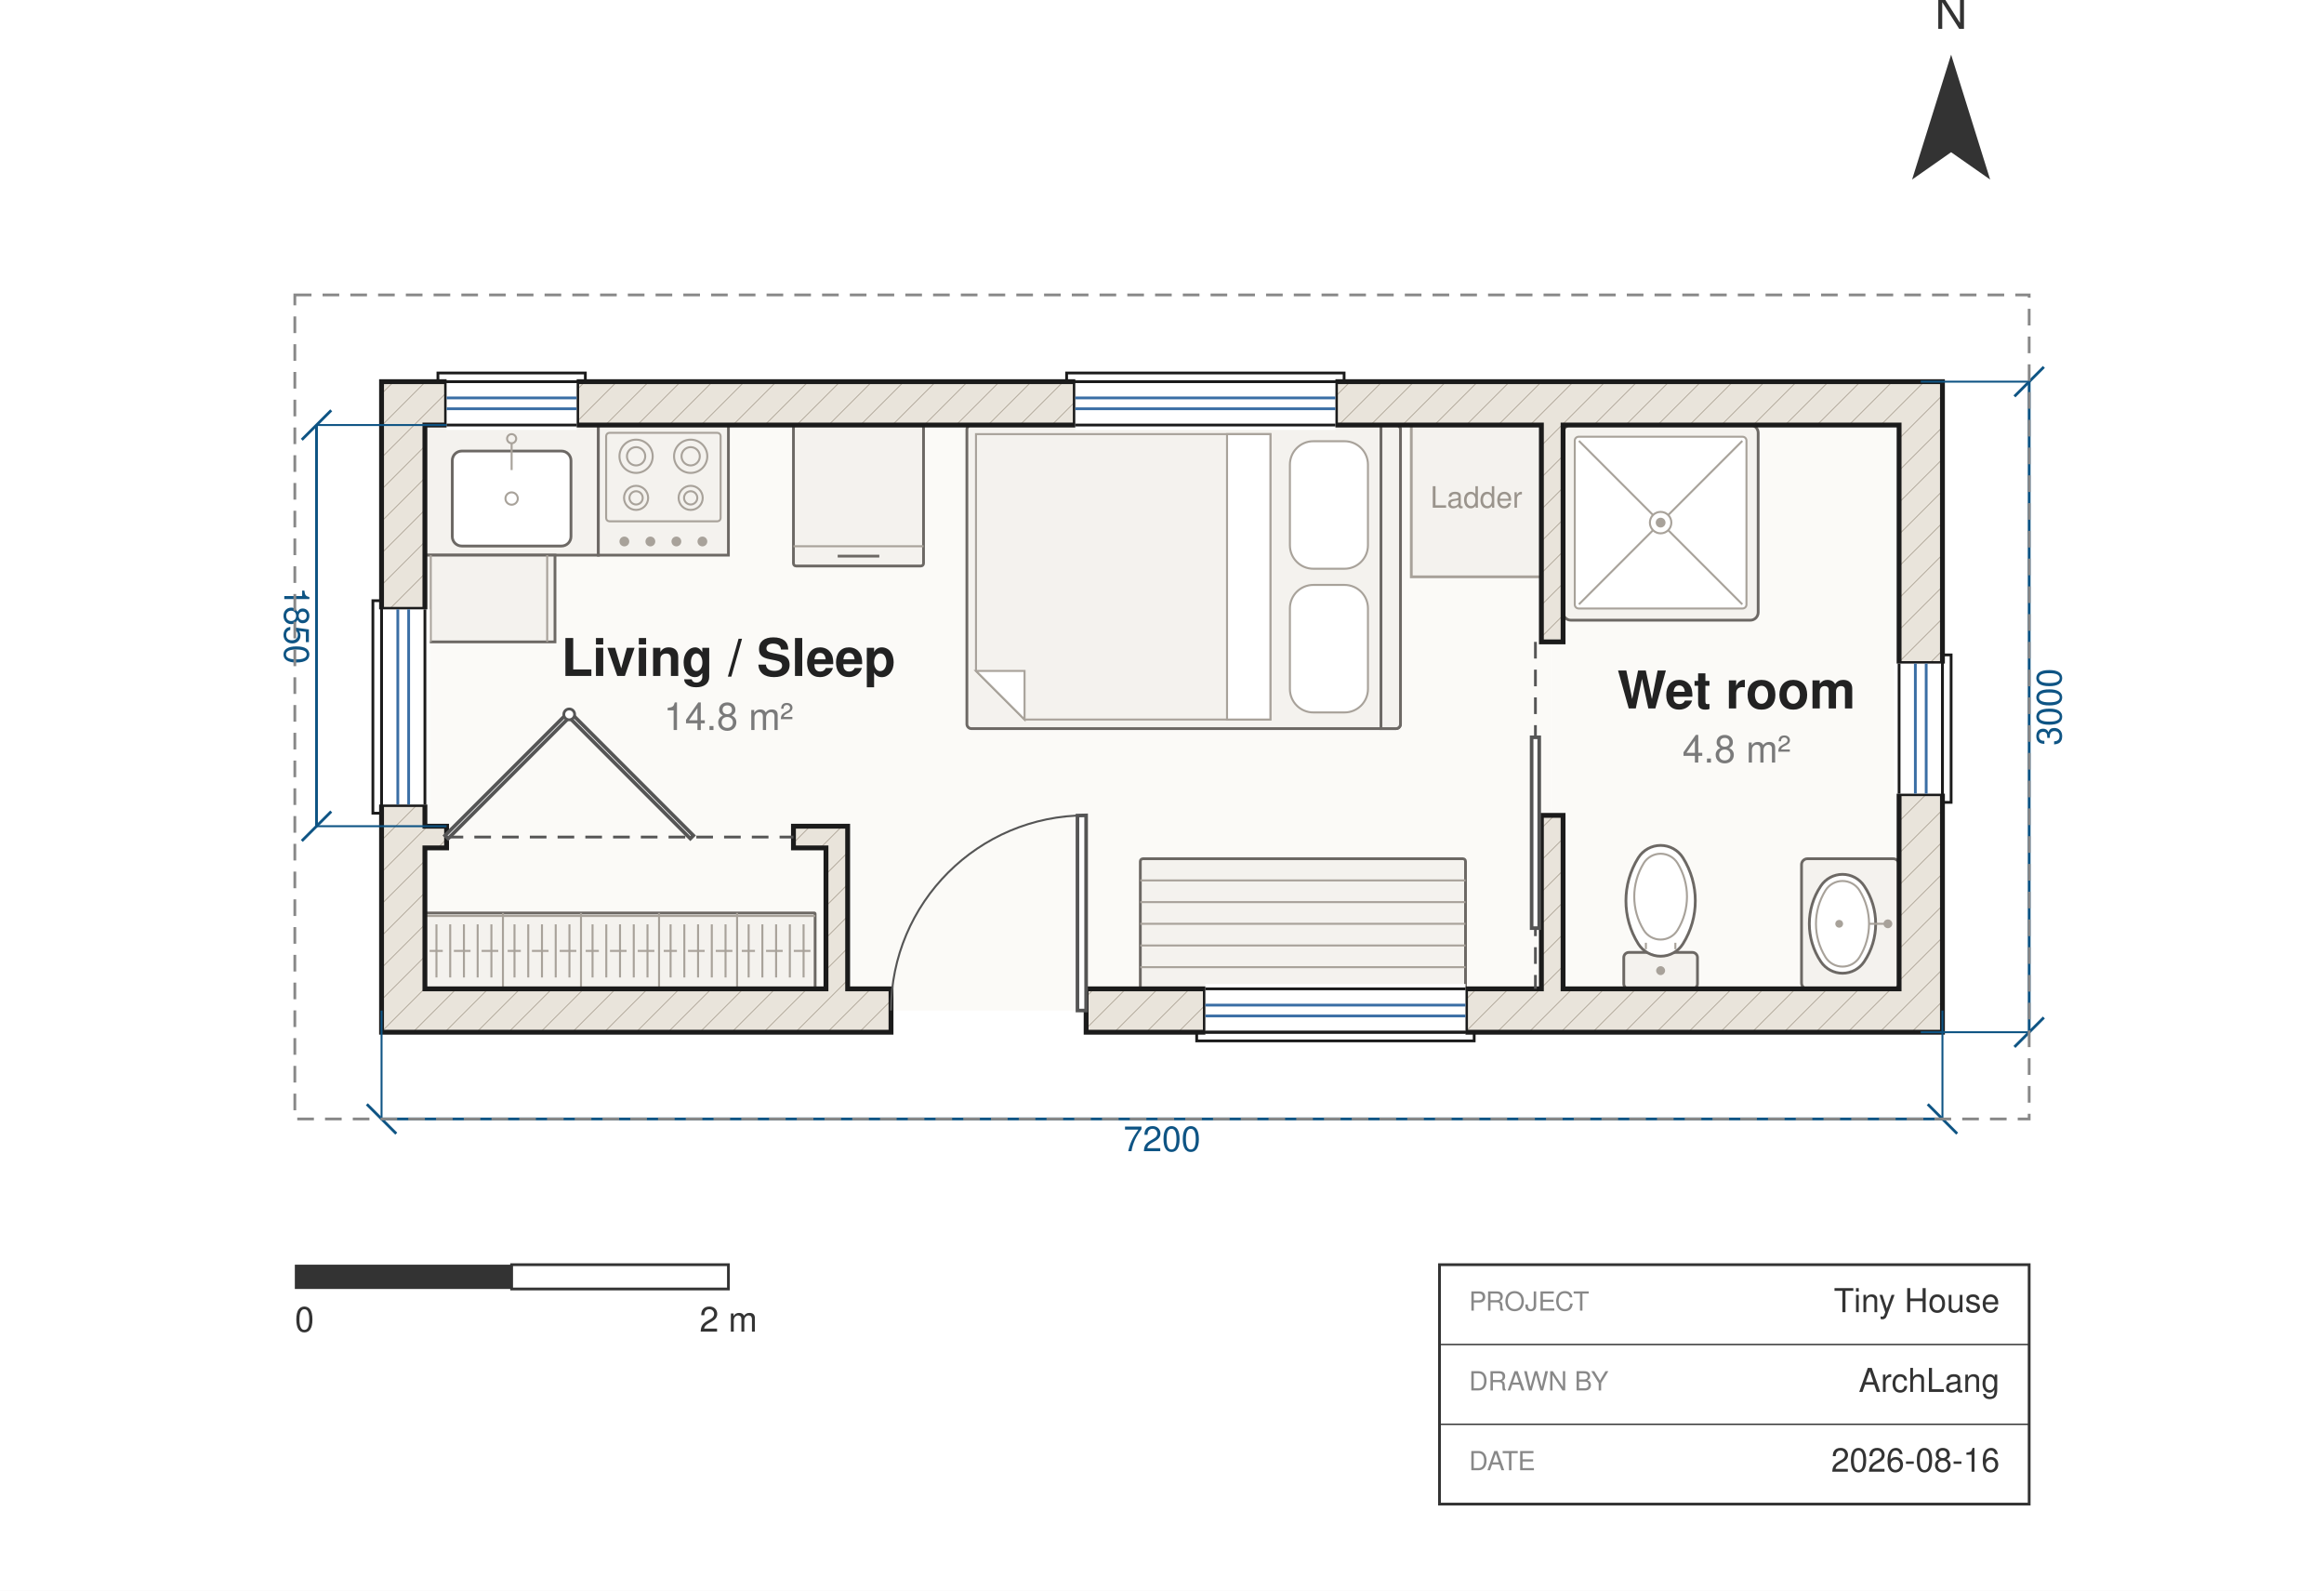
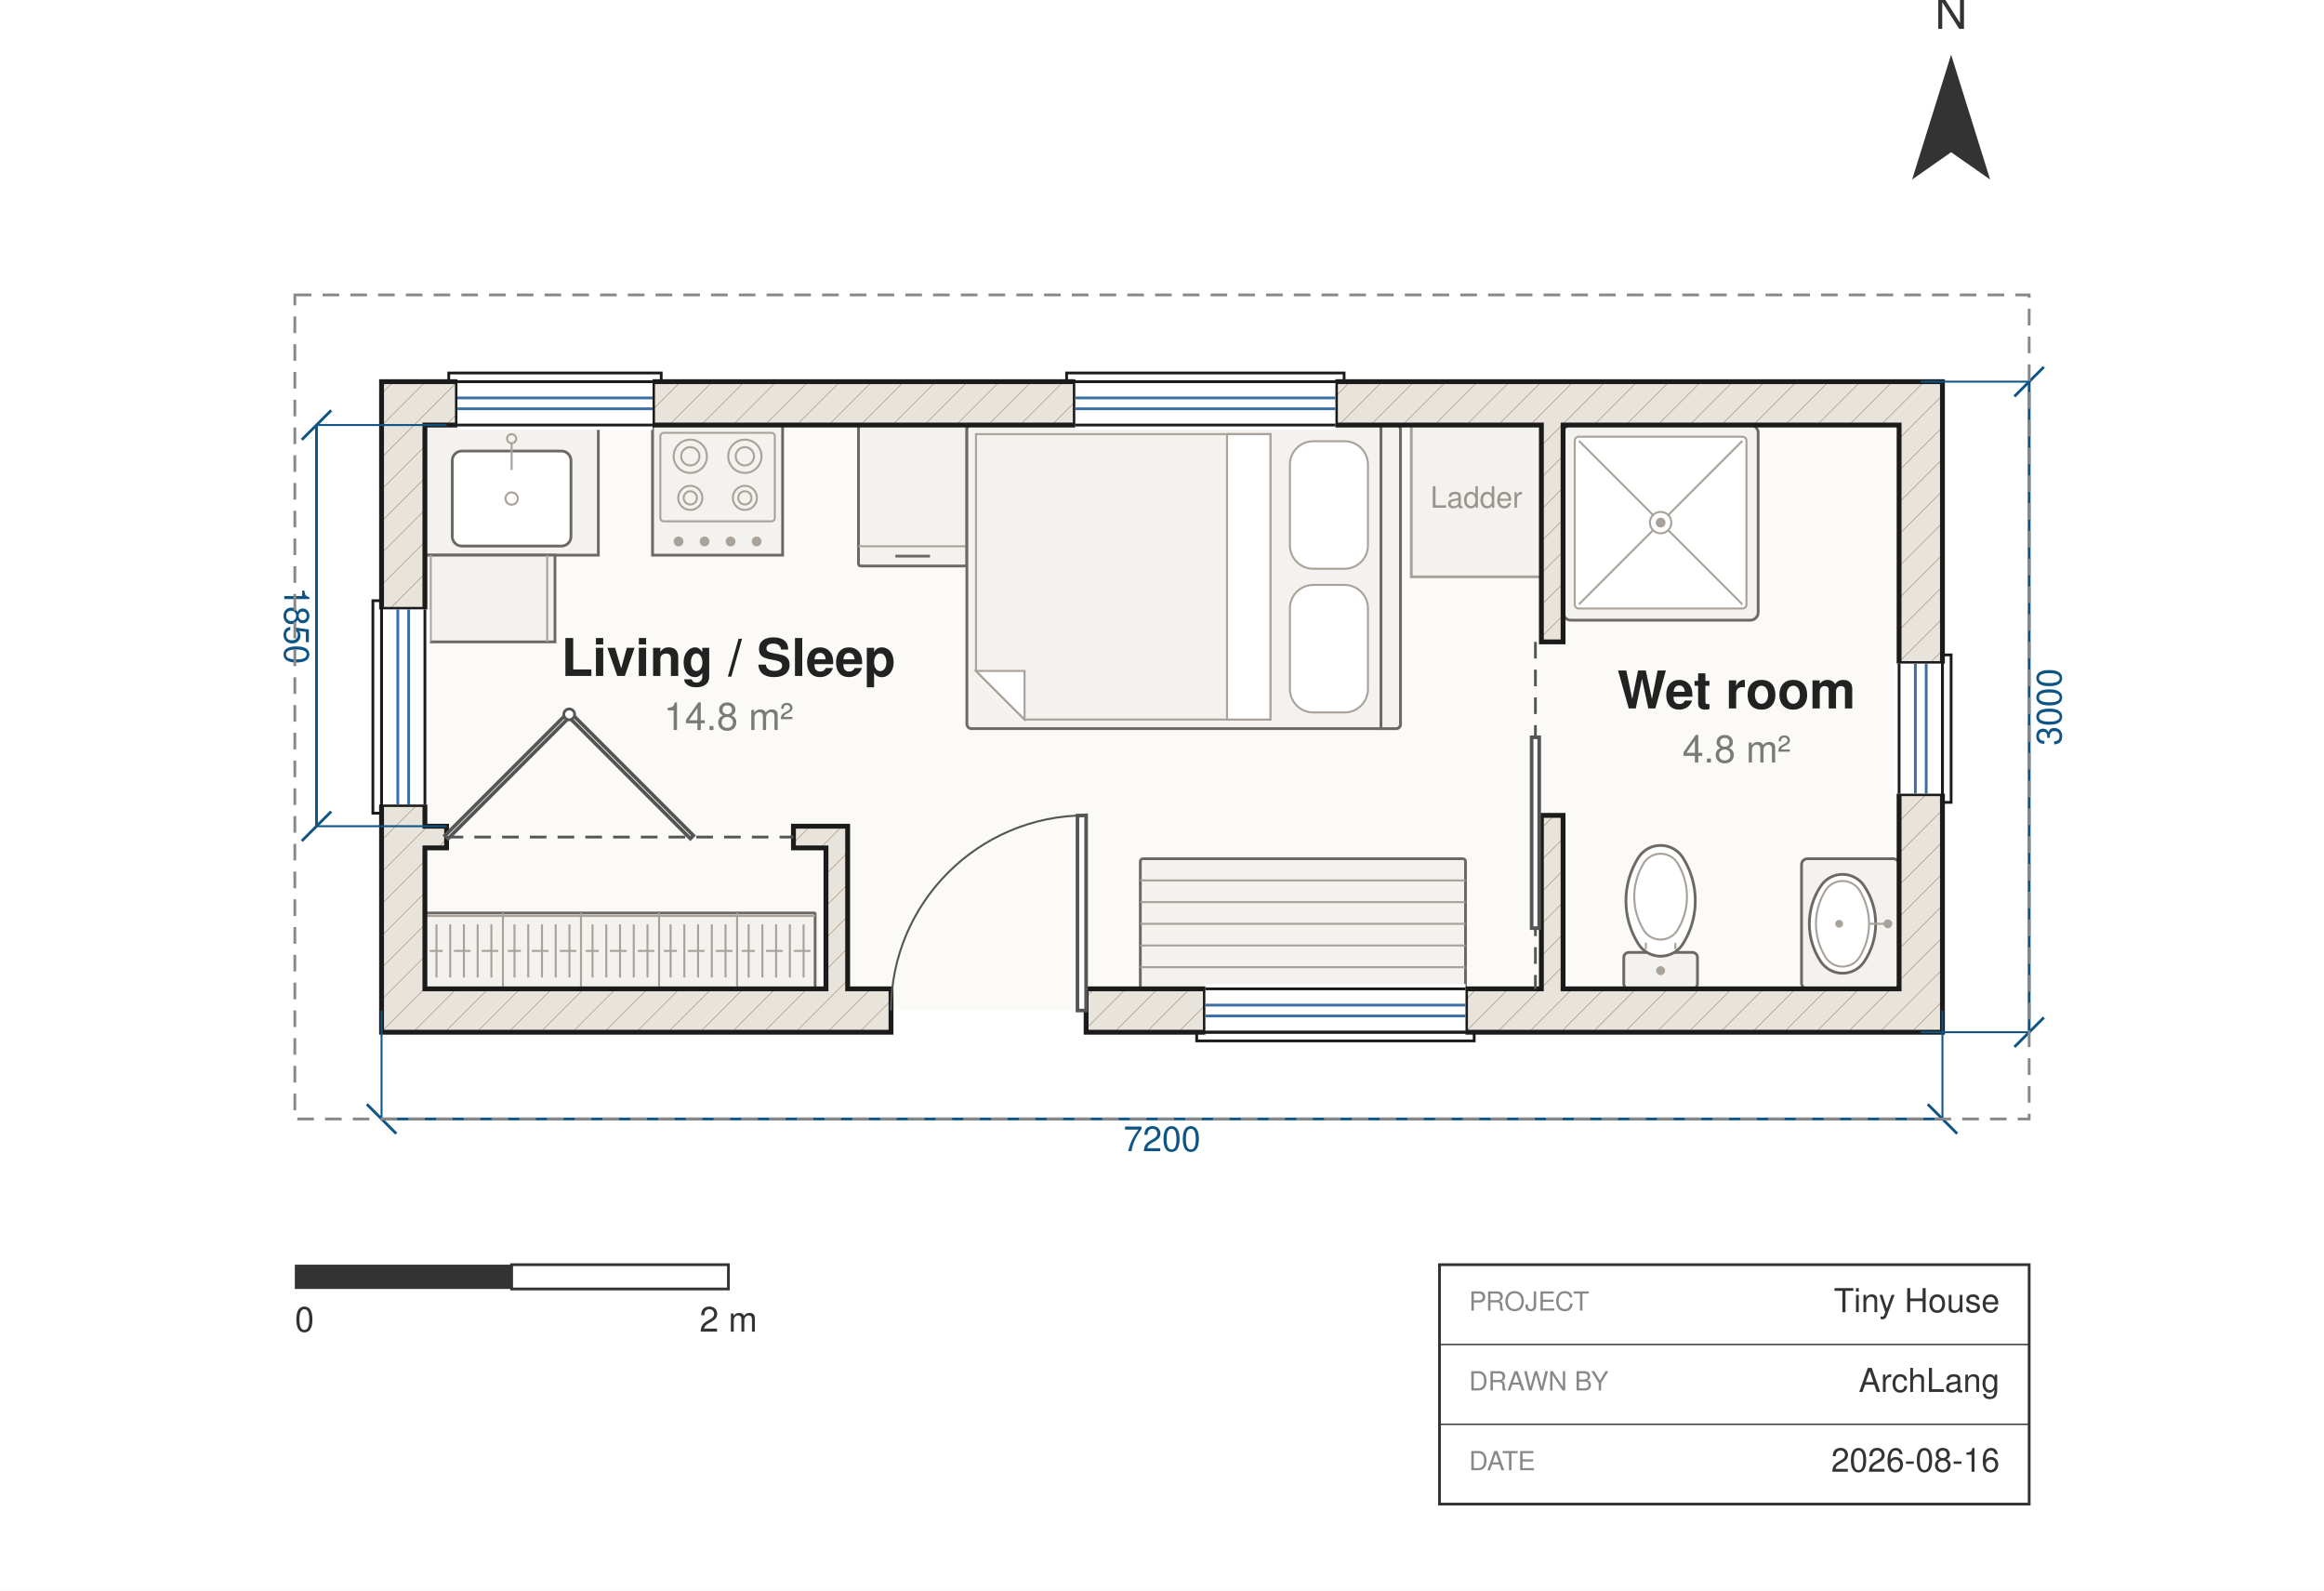
<svg xmlns="http://www.w3.org/2000/svg" viewBox="-1860 -1860 10720 7336" font-family="Helvetica, Arial, sans-serif">
  <defs>
    <pattern id="poche" patternUnits="userSpaceOnUse" width="104" height="104" patternTransform="rotate(45)">
      <rect width="104" height="104" fill="#e9e4db" />
      <line x1="0" y1="0" x2="0" y2="104" stroke="#b9b1a4" stroke-width="8.96" />
    </pattern>
  </defs>
  <rect x="-1860" y="-1860" width="10720" height="7336" fill="#ffffff" />
  <g id="A-FLOR">
    <polygon points="0,0 5300,0 5300,2800 0,2800" fill="#fbfaf7" />
    <polygon points="5300,0 7000,0 7000,2800 5300,2800" fill="#fbfaf7" />
  </g>
  <g id="A-FURN">
    <polygon points="100,100 900,100 900,700 100,700" fill="#f4f2ee" stroke="#6c6864" stroke-width="12.8" />
    <path d="M 270.05,220 L 729.95,220 A 43.8 43.8 0 0 1 773.75,263.8 L 773.75,614.2 A 43.8 43.8 0 0 1 729.95,658 L 270.05,658 A 43.8 43.8 0 0 1 226.25,614.2 L 226.25,263.8 A 43.8 43.8 0 0 1 270.05,220 Z" fill="#ffffff" stroke="#6c6864" stroke-width="12.8" />
    <circle cx="500" cy="439" r="28.47" fill="#ffffff" stroke="#a8a29a" stroke-width="9.24" />
    <circle cx="500" cy="163" r="21" fill="none" stroke="#a8a29a" stroke-width="9.24" />
    <line x1="500" y1="184" x2="500" y2="307.6" stroke="#a8a29a" stroke-width="9.24" />
-     <polygon points="900,100 1500,100 1500,700 900,700" fill="#f4f2ee" stroke="#6c6864" stroke-width="12.8" />
-     <path d="M 951,136 L 1449,136 A 15 15 0 0 1 1464,151 L 1464,529 A 15 15 0 0 1 1449,544 L 951,544 A 15 15 0 0 1 936,529 L 936,151 A 15 15 0 0 1 951,136 Z" fill="none" stroke="#a8a29a" stroke-width="9.24" />
-     <circle cx="1074.12" cy="244.12" r="76.7" fill="none" stroke="#a8a29a" stroke-width="9.24" />
-     <circle cx="1074.12" cy="244.12" r="42.19" fill="none" stroke="#a8a29a" stroke-width="9.24" />
-     <circle cx="1325.88" cy="244.12" r="76.7" fill="none" stroke="#a8a29a" stroke-width="9.24" />
-     <circle cx="1325.88" cy="244.12" r="42.19" fill="none" stroke="#a8a29a" stroke-width="9.24" />
-     <circle cx="1074.12" cy="435.88" r="55.61" fill="none" stroke="#a8a29a" stroke-width="9.24" />
-     <circle cx="1074.12" cy="435.88" r="30.59" fill="none" stroke="#a8a29a" stroke-width="9.24" />
-     <circle cx="1325.88" cy="435.88" r="55.61" fill="none" stroke="#a8a29a" stroke-width="9.24" />
-     <circle cx="1325.88" cy="435.88" r="30.59" fill="none" stroke="#a8a29a" stroke-width="9.24" />
-     <circle cx="1020" cy="637" r="18" fill="#a8a29a" stroke="#a8a29a" stroke-width="9.24" />
-     <circle cx="1140" cy="637" r="18" fill="#a8a29a" stroke="#a8a29a" stroke-width="9.24" />
-     <circle cx="1260" cy="637" r="18" fill="#a8a29a" stroke="#a8a29a" stroke-width="9.24" />
-     <circle cx="1380" cy="637" r="18" fill="#a8a29a" stroke="#a8a29a" stroke-width="9.24" />
-     <path d="M 1812,100 L 2388,100 A 12 12 0 0 1 2400,112 L 2400,738 A 12 12 0 0 1 2388,750 L 1812,750 A 12 12 0 0 1 1800,738 L 1800,112 A 12 12 0 0 1 1812,100 Z" fill="#f4f2ee" stroke="#6c6864" stroke-width="12.8" />
-     <line x1="1800" y1="659" x2="2400" y2="659" stroke="#a8a29a" stroke-width="9.24" />
-     <line x1="2004" y1="704.5" x2="2196" y2="704.5" stroke="#6c6864" stroke-width="12.8" />
+     <polygon points="1150,100 1750,100 1750,700 1150,700" fill="#f4f2ee" stroke="#6c6864" stroke-width="12.8" />
+     <path d="M 1201,136 L 1699,136 A 15 15 0 0 1 1714,151 L 1714,529 A 15 15 0 0 1 1699,544 L 1201,544 A 15 15 0 0 1 1186,529 L 1186,151 A 15 15 0 0 1 1201,136 Z" fill="none" stroke="#a8a29a" stroke-width="9.24" />
+     <circle cx="1324.12" cy="244.12" r="76.7" fill="none" stroke="#a8a29a" stroke-width="9.24" />
+     <circle cx="1324.12" cy="244.12" r="42.19" fill="none" stroke="#a8a29a" stroke-width="9.24" />
+     <circle cx="1575.88" cy="244.12" r="76.7" fill="none" stroke="#a8a29a" stroke-width="9.24" />
+     <circle cx="1575.88" cy="244.12" r="42.19" fill="none" stroke="#a8a29a" stroke-width="9.24" />
+     <circle cx="1324.12" cy="435.88" r="55.61" fill="none" stroke="#a8a29a" stroke-width="9.24" />
+     <circle cx="1324.12" cy="435.88" r="30.59" fill="none" stroke="#a8a29a" stroke-width="9.24" />
+     <circle cx="1575.88" cy="435.88" r="55.61" fill="none" stroke="#a8a29a" stroke-width="9.24" />
+     <circle cx="1575.88" cy="435.88" r="30.59" fill="none" stroke="#a8a29a" stroke-width="9.24" />
+     <circle cx="1270" cy="637" r="18" fill="#a8a29a" stroke="#a8a29a" stroke-width="9.24" />
+     <circle cx="1390" cy="637" r="18" fill="#a8a29a" stroke="#a8a29a" stroke-width="9.24" />
+     <circle cx="1510" cy="637" r="18" fill="#a8a29a" stroke="#a8a29a" stroke-width="9.24" />
+     <circle cx="1630" cy="637" r="18" fill="#a8a29a" stroke="#a8a29a" stroke-width="9.24" />
+     <path d="M 2110,100 L 2590,100 A 10 10 0 0 1 2600,110 L 2600,740 A 10 10 0 0 1 2590,750 L 2110,750 A 10 10 0 0 1 2100,740 L 2100,110 A 10 10 0 0 1 2110,100 Z" fill="#f4f2ee" stroke="#6c6864" stroke-width="12.8" />
+     <line x1="2100" y1="659" x2="2600" y2="659" stroke="#a8a29a" stroke-width="9.24" />
+     <line x1="2270" y1="704.5" x2="2430" y2="704.5" stroke="#6c6864" stroke-width="12.8" />
    <polygon points="100,1100 100,700 700,700 700,1100" fill="#f4f2ee" stroke="#6c6864" stroke-width="12.8" />
    <line x1="127" y1="1100" x2="127" y2="700" stroke="#a8a29a" stroke-width="9.24" />
    <line x1="664" y1="1100" x2="664" y2="700" stroke="#a8a29a" stroke-width="9.24" />
    <path d="M 5386,100 L 6214,100 A 36 36 0 0 1 6250,136 L 6250,964 A 36 36 0 0 1 6214,1000 L 5386,1000 A 36 36 0 0 1 5350,964 L 5350,136 A 36 36 0 0 1 5386,100 Z" fill="#f4f2ee" stroke="#6c6864" stroke-width="12.8" />
    <path d="M 5422,154 L 6178,154 A 18 18 0 0 1 6196,172 L 6196,928 A 18 18 0 0 1 6178,946 L 5422,946 A 18 18 0 0 1 5404,928 L 5404,172 A 18 18 0 0 1 5422,154 Z" fill="#ffffff" stroke="#a8a29a" stroke-width="9.24" />
    <line x1="5423.09" y1="173.09" x2="5765" y2="515" stroke="#a8a29a" stroke-width="9.24" />
    <line x1="6176.91" y1="173.09" x2="5835" y2="515" stroke="#a8a29a" stroke-width="9.24" />
    <line x1="6176.91" y1="926.91" x2="5835" y2="585" stroke="#a8a29a" stroke-width="9.24" />
    <line x1="5423.09" y1="926.91" x2="5765" y2="585" stroke="#a8a29a" stroke-width="9.24" />
    <circle cx="5800" cy="550" r="49.5" fill="none" stroke="#a8a29a" stroke-width="9.24" />
    <circle cx="5800" cy="550" r="18" fill="#a8a29a" stroke="#a8a29a" stroke-width="9.24" />
    <path d="M 5946.48,2700 L 5653.52,2700 A 23.52 23.52 0 0 1 5630,2676.48 L 5630,2555.52 A 23.52 23.52 0 0 1 5653.52,2532 L 5946.48,2532 A 23.52 23.52 0 0 1 5970,2555.52 L 5970,2676.48 A 23.52 23.52 0 0 1 5946.48,2700 Z" fill="#f4f2ee" stroke="#6c6864" stroke-width="12.8" />
    <path d="M 5800,2038.5 A 121.51 121.51 0 0 1 5902.98,2095.52 A 373.97 373.97 0 0 1 5902.98,2492.48 A 121.51 121.51 0 0 1 5800,2549.5 A 121.51 121.51 0 0 1 5697.02,2492.48 A 373.97 373.97 0 0 1 5697.02,2095.52 A 121.51 121.51 0 0 1 5800,2038.5 Z" fill="#ffffff" stroke="#6c6864" stroke-width="12.8" />
    <path d="M 5800,2076.9 A 91.53 91.53 0 0 1 5877.99,2120.51 A 294.71 294.71 0 0 1 5877.99,2429.09 A 91.53 91.53 0 0 1 5800,2472.7 A 91.53 91.53 0 0 1 5722.01,2429.09 A 294.71 294.71 0 0 1 5722.01,2120.51 A 91.53 91.53 0 0 1 5800,2076.9 Z" fill="#ffffff" stroke="#a8a29a" stroke-width="9.24" />
    <line x1="5868" y1="2517.18" x2="5868" y2="2487.52" stroke="#a8a29a" stroke-width="9.24" />
    <line x1="5732" y1="2517.18" x2="5732" y2="2487.52" stroke="#a8a29a" stroke-width="9.24" />
    <circle cx="5800" cy="2616" r="16" fill="#a8a29a" stroke="#a8a29a" stroke-width="9.24" />
    <path d="M 6900,2127 L 6900,2673 A 27 27 0 0 1 6873,2700 L 6477,2700 A 27 27 0 0 1 6450,2673 L 6450,2127 A 27 27 0 0 1 6477,2100 L 6873,2100 A 27 27 0 0 1 6900,2127 Z" fill="#f4f2ee" stroke="#6c6864" stroke-width="12.8" />
    <path d="M 6639,2628 A 120.17 120.17 0 0 1 6539.21,2574.79 A 313.68 313.68 0 0 1 6539.21,2225.21 A 120.17 120.17 0 0 1 6639,2172 A 120.17 120.17 0 0 1 6738.79,2225.21 A 313.68 313.68 0 0 1 6738.79,2574.79 A 120.17 120.17 0 0 1 6639,2628 Z" fill="#ffffff" stroke="#6c6864" stroke-width="12.8" />
    <path d="M 6639,2597.4 A 92.52 92.52 0 0 1 6560.37,2553.63 A 291.54 291.54 0 0 1 6560.37,2246.37 A 92.52 92.52 0 0 1 6639,2202.6 A 92.52 92.52 0 0 1 6717.63,2246.37 A 291.54 291.54 0 0 1 6717.63,2553.63 A 92.52 92.52 0 0 1 6639,2597.4 Z" fill="#ffffff" stroke="#a8a29a" stroke-width="9.24" />
    <circle cx="6848.25" cy="2400" r="15.75" fill="#a8a29a" stroke="#a8a29a" stroke-width="9.24" />
    <line x1="6848.25" y1="2400" x2="6760.5" y2="2400" stroke="#a8a29a" stroke-width="9.24" />
    <circle cx="6623.7" cy="2400" r="13.5" fill="#a8a29a" stroke="#a8a29a" stroke-width="9.24" />
    <path d="M 4600,121 L 4600,1479 A 21 21 0 0 1 4579,1500 L 2621,1500 A 21 21 0 0 1 2600,1479 L 2600,121 A 21 21 0 0 1 2621,100 L 4579,100 A 21 21 0 0 1 4600,121 Z" fill="#f4f2ee" stroke="#6c6864" stroke-width="12.8" />
    <path d="M 4600,121 L 4600,1479 A 21 21 0 0 1 4579,1500 L 4510,1500 L 4510,100 L 4579,100 A 21 21 0 0 1 4600,121 Z" fill="#f4f2ee" stroke="#6c6864" stroke-width="12.8" />
    <path d="M 4450,282.67 L 4450,654.67 A 108 108 0 0 1 4342,762.67 L 4198,762.67 A 108 108 0 0 1 4090,654.67 L 4090,282.67 A 108 108 0 0 1 4198,174.67 L 4342,174.67 A 108 108 0 0 1 4450,282.67 Z" fill="#ffffff" stroke="#a8a29a" stroke-width="9.24" />
    <path d="M 4450,945.33 L 4450,1317.33 A 108 108 0 0 1 4342,1425.33 L 4198,1425.33 A 108 108 0 0 1 4090,1317.33 L 4090,945.33 A 108 108 0 0 1 4198,837.33 L 4342,837.33 A 108 108 0 0 1 4450,945.33 Z" fill="#ffffff" stroke="#a8a29a" stroke-width="9.24" />
    <polygon points="4000,142 4000,1458 2866,1458 2642,1234 2642,142" fill="#f4f2ee" stroke="#a8a29a" stroke-width="9.24" />
    <polygon points="4000,142 4000,1458 3800,1458 3800,142" fill="#ffffff" stroke="#a8a29a" stroke-width="9.24" />
    <polygon points="2866,1458 2642,1234 2866,1234" fill="#ffffff" stroke="#a8a29a" stroke-width="9.24" />
    <path d="M 3412,2100 L 4888,2100 A 12 12 0 0 1 4900,2112 L 4900,2688 A 12 12 0 0 1 4888,2700 L 3412,2700 A 12 12 0 0 1 3400,2688 L 3400,2112 A 12 12 0 0 1 3412,2100 Z" fill="#f4f2ee" stroke="#6c6864" stroke-width="12.8" />
    <line x1="3400" y1="2200" x2="4900" y2="2200" stroke="#a8a29a" stroke-width="9.24" />
    <line x1="3400" y1="2300" x2="4900" y2="2300" stroke="#a8a29a" stroke-width="9.24" />
    <line x1="3400" y1="2400" x2="4900" y2="2400" stroke="#a8a29a" stroke-width="9.24" />
    <line x1="3400" y1="2500" x2="4900" y2="2500" stroke="#a8a29a" stroke-width="9.24" />
    <line x1="3400" y1="2600" x2="4900" y2="2600" stroke="#a8a29a" stroke-width="9.24" />
    <path d="M 1896.5,2700 L 103.5,2700 A 3.5 3.5 0 0 1 100,2696.5 L 100,2353.5 A 3.5 3.5 0 0 1 103.5,2350 L 1896.5,2350 A 3.5 3.5 0 0 1 1900,2353.5 L 1900,2696.5 A 3.5 3.5 0 0 1 1896.5,2700 Z" fill="#f4f2ee" stroke="#6c6864" stroke-width="12.8" />
    <line x1="1900" y1="2364" x2="100" y2="2364" stroke="#a8a29a" stroke-width="9.24" />
    <line x1="1540" y1="2700" x2="1540" y2="2350" stroke="#a8a29a" stroke-width="9.24" />
    <line x1="1180" y1="2700" x2="1180" y2="2350" stroke="#a8a29a" stroke-width="9.24" />
    <line x1="820" y1="2700" x2="820" y2="2350" stroke="#a8a29a" stroke-width="9.24" />
    <line x1="460" y1="2700" x2="460" y2="2350" stroke="#a8a29a" stroke-width="9.24" />
    <line x1="1878.4" y1="2525" x2="1561.6" y2="2525" stroke="#a8a29a" stroke-width="9.24" stroke-dasharray="76.8 51.2" />
    <line x1="1846.72" y1="2647.5" x2="1846.72" y2="2402.5" stroke="#a8a29a" stroke-width="9.24" />
    <line x1="1783.36" y1="2647.5" x2="1783.36" y2="2402.5" stroke="#a8a29a" stroke-width="9.24" />
    <line x1="1720" y1="2647.5" x2="1720" y2="2402.5" stroke="#a8a29a" stroke-width="9.24" />
    <line x1="1656.64" y1="2647.5" x2="1656.64" y2="2402.5" stroke="#a8a29a" stroke-width="9.24" />
    <line x1="1593.28" y1="2647.5" x2="1593.28" y2="2402.5" stroke="#a8a29a" stroke-width="9.24" />
    <line x1="1518.4" y1="2525" x2="1201.6" y2="2525" stroke="#a8a29a" stroke-width="9.24" stroke-dasharray="76.8 51.2" />
    <line x1="1486.72" y1="2647.5" x2="1486.72" y2="2402.5" stroke="#a8a29a" stroke-width="9.24" />
    <line x1="1423.36" y1="2647.5" x2="1423.36" y2="2402.5" stroke="#a8a29a" stroke-width="9.24" />
    <line x1="1360" y1="2647.5" x2="1360" y2="2402.5" stroke="#a8a29a" stroke-width="9.24" />
    <line x1="1296.64" y1="2647.5" x2="1296.64" y2="2402.5" stroke="#a8a29a" stroke-width="9.24" />
    <line x1="1233.28" y1="2647.5" x2="1233.28" y2="2402.5" stroke="#a8a29a" stroke-width="9.24" />
    <line x1="1158.4" y1="2525" x2="841.6" y2="2525" stroke="#a8a29a" stroke-width="9.24" stroke-dasharray="76.8 51.2" />
    <line x1="1126.72" y1="2647.5" x2="1126.72" y2="2402.5" stroke="#a8a29a" stroke-width="9.24" />
    <line x1="1063.36" y1="2647.5" x2="1063.36" y2="2402.5" stroke="#a8a29a" stroke-width="9.24" />
    <line x1="1000" y1="2647.5" x2="1000" y2="2402.5" stroke="#a8a29a" stroke-width="9.24" />
    <line x1="936.64" y1="2647.5" x2="936.64" y2="2402.5" stroke="#a8a29a" stroke-width="9.24" />
    <line x1="873.28" y1="2647.5" x2="873.28" y2="2402.5" stroke="#a8a29a" stroke-width="9.24" />
    <line x1="798.4" y1="2525" x2="481.6" y2="2525" stroke="#a8a29a" stroke-width="9.24" stroke-dasharray="76.8 51.2" />
    <line x1="766.72" y1="2647.5" x2="766.72" y2="2402.5" stroke="#a8a29a" stroke-width="9.24" />
    <line x1="703.36" y1="2647.5" x2="703.36" y2="2402.5" stroke="#a8a29a" stroke-width="9.24" />
    <line x1="640" y1="2647.5" x2="640" y2="2402.5" stroke="#a8a29a" stroke-width="9.24" />
    <line x1="576.64" y1="2647.5" x2="576.64" y2="2402.5" stroke="#a8a29a" stroke-width="9.24" />
    <line x1="513.28" y1="2647.5" x2="513.28" y2="2402.5" stroke="#a8a29a" stroke-width="9.24" />
    <line x1="438.4" y1="2525" x2="121.6" y2="2525" stroke="#a8a29a" stroke-width="9.24" stroke-dasharray="76.8 51.2" />
    <line x1="406.72" y1="2647.5" x2="406.72" y2="2402.5" stroke="#a8a29a" stroke-width="9.24" />
    <line x1="343.36" y1="2647.5" x2="343.36" y2="2402.5" stroke="#a8a29a" stroke-width="9.24" />
    <line x1="280" y1="2647.5" x2="280" y2="2402.5" stroke="#a8a29a" stroke-width="9.24" />
    <line x1="216.64" y1="2647.5" x2="216.64" y2="2402.5" stroke="#a8a29a" stroke-width="9.24" />
    <line x1="153.28" y1="2647.5" x2="153.28" y2="2402.5" stroke="#a8a29a" stroke-width="9.24" />
    <polygon points="4650,100 5250,100 5250,800 4650,800" fill="#f4f2ee" stroke="#a8a29a" stroke-width="12.8" />
    <text x="4950" y="450" font-size="136" fill="#9a948c" text-anchor="middle" dominant-baseline="central">Ladder</text>
  </g>
  <g id="A-WALL">
-     <path d="M -100,-100 L 200,-100 L 200,100 L 100,100 L 100,950 L -100,950 Z M -100,1850 L 100,1850 L 100,1950 L 200,1950 L 200,2050 L 100,2050 L 100,2700 L 1950,2700 L 1950,2050 L 1800,2050 L 1800,1950 L 2050,1950 L 2050,2700 L 2250,2700 L 2250,2900 L -100,2900 Z M 3100,-100 L 3100,100 L 800,100 L 800,-100 Z M 3150,2700 L 3700,2700 L 3700,2900 L 3150,2900 Z M 4300,-100 L 7100,-100 L 7100,1200 L 6900,1200 L 6900,100 L 5350,100 L 5350,1100 L 5250,1100 L 5250,100 L 4300,100 Z M 4900,2700 L 5250,2700 L 5250,1900 L 5350,1900 L 5350,2700 L 6900,2700 L 6900,1800 L 7100,1800 L 7100,2900 L 4900,2900 Z" fill="url(#poche)" fill-rule="nonzero" />
-     <path d="M -100,-100 L 200,-100 L 200,100 L 100,100 L 100,950 L -100,950 Z M -100,1850 L 100,1850 L 100,1950 L 200,1950 L 200,2050 L 100,2050 L 100,2700 L 1950,2700 L 1950,2050 L 1800,2050 L 1800,1950 L 2050,1950 L 2050,2700 L 2250,2700 L 2250,2900 L -100,2900 Z M 3100,-100 L 3100,100 L 800,100 L 800,-100 Z M 3150,2700 L 3700,2700 L 3700,2900 L 3150,2900 Z M 4300,-100 L 7100,-100 L 7100,1200 L 6900,1200 L 6900,100 L 5350,100 L 5350,1100 L 5250,1100 L 5250,100 L 4300,100 Z M 4900,2700 L 5250,2700 L 5250,1900 L 5350,1900 L 5350,2700 L 6900,2700 L 6900,1800 L 7100,1800 L 7100,2900 L 4900,2900 Z" fill="none" stroke="#1b1b1b" stroke-width="22.4" stroke-linejoin="miter" stroke-miterlimit="4" />
+     <path d="M -100,-100 L 250,-100 L 250,100 L 100,100 L 100,950 L -100,950 Z M -100,1850 L 100,1850 L 100,1950 L 200,1950 L 200,2050 L 100,2050 L 100,2700 L 1950,2700 L 1950,2050 L 1800,2050 L 1800,1950 L 2050,1950 L 2050,2700 L 2250,2700 L 2250,2900 L -100,2900 Z M 1150,-100 L 3100,-100 L 3100,100 L 1150,100 Z M 3150,2700 L 3700,2700 L 3700,2900 L 3150,2900 Z M 4300,-100 L 7100,-100 L 7100,1200 L 6900,1200 L 6900,100 L 5350,100 L 5350,1100 L 5250,1100 L 5250,100 L 4300,100 Z M 4900,2700 L 5250,2700 L 5250,1900 L 5350,1900 L 5350,2700 L 6900,2700 L 6900,1800 L 7100,1800 L 7100,2900 L 4900,2900 Z" fill="url(#poche)" fill-rule="nonzero" />
+     <path d="M -100,-100 L 250,-100 L 250,100 L 100,100 L 100,950 L -100,950 Z M -100,1850 L 100,1850 L 100,1950 L 200,1950 L 200,2050 L 100,2050 L 100,2700 L 1950,2700 L 1950,2050 L 1800,2050 L 1800,1950 L 2050,1950 L 2050,2700 L 2250,2700 L 2250,2900 L -100,2900 Z M 1150,-100 L 3100,-100 L 3100,100 L 1150,100 Z M 3150,2700 L 3700,2700 L 3700,2900 L 3150,2900 Z M 4300,-100 L 7100,-100 L 7100,1200 L 6900,1200 L 6900,100 L 5350,100 L 5350,1100 L 5250,1100 L 5250,100 L 4300,100 Z M 4900,2700 L 5250,2700 L 5250,1900 L 5350,1900 L 5350,2700 L 6900,2700 L 6900,1800 L 7100,1800 L 7100,2900 L 4900,2900 Z" fill="none" stroke="#1b1b1b" stroke-width="22.4" stroke-linejoin="miter" stroke-miterlimit="4" />
  </g>
  <g id="A-DOOR">
    <polygon points="3150,2700 2250,2700 2250,2900 3150,2900" fill="none" />
    <polygon points="3150,2800 3150,1900 3110,1900.89 3110,2800" fill="#ffffff" stroke="#555555" stroke-width="16.64" />
    <path d="M 3150,1900 A 900 900 0 0 0 2250,2800" fill="none" stroke="#555555" stroke-width="9.24" />
    <polygon points="5250,1100 5250,1900 5350,1900 5350,1100" fill="none" />
    <line x1="5222.5" y1="1100" x2="5222.5" y2="2700" stroke="#555555" stroke-width="12.8" stroke-dasharray="76.8 51.2" />
    <polygon points="5240,1540 5240,2420 5205,2420 5205,1540" fill="#ffffff" stroke="#555555" stroke-width="16.64" />
    <polygon points="200,2050 1800,2050 1800,1950 200,1950" fill="none" />
    <line x1="200" y1="2000" x2="1800" y2="2000" stroke="#555555" stroke-width="12.8" stroke-dasharray="76.8 51.2" />
    <polygon points="192.93,1992.93 758.61,1427.24 772.76,1441.39 207.07,2007.07" fill="#ffffff" stroke="#555555" stroke-width="16.64" />
    <polygon points="772.76,1427.24 1338.44,1992.93 1324.3,2007.07 758.61,1441.39" fill="#ffffff" stroke="#555555" stroke-width="16.64" />
    <circle cx="765.69" cy="1434.31" r="25" fill="#ffffff" stroke="#555555" stroke-width="12.8" />
  </g>
  <g id="A-GLAZ">
-     <polygon points="200,122.4 800,122.4 800,-122.4 200,-122.4" fill="#ffffff" />
-     <line x1="200" y1="100" x2="800" y2="100" stroke="#1b1b1b" stroke-width="12.8" />
-     <line x1="200" y1="-100" x2="800" y2="-100" stroke="#1b1b1b" stroke-width="12.8" />
-     <line x1="200" y1="25" x2="800" y2="25" stroke="#3a6ea5" stroke-width="12.8" />
-     <line x1="200" y1="-25" x2="800" y2="-25" stroke="#3a6ea5" stroke-width="12.8" />
-     <polygon points="160,-100 160,-140 840,-140 840,-100" fill="none" stroke="#1b1b1b" stroke-width="12.8" />
+     <polygon points="250,122.4 1150,122.4 1150,-122.4 250,-122.4" fill="#ffffff" />
+     <line x1="250" y1="100" x2="1150" y2="100" stroke="#1b1b1b" stroke-width="12.8" />
+     <line x1="250" y1="-100" x2="1150" y2="-100" stroke="#1b1b1b" stroke-width="12.8" />
+     <line x1="250" y1="25" x2="1150" y2="25" stroke="#3a6ea5" stroke-width="12.8" />
+     <line x1="250" y1="-25" x2="1150" y2="-25" stroke="#3a6ea5" stroke-width="12.8" />
+     <polygon points="210,-100 210,-140 1190,-140 1190,-100" fill="none" stroke="#1b1b1b" stroke-width="12.8" />
    <polygon points="3100,122.4 4300,122.4 4300,-122.4 3100,-122.4" fill="#ffffff" />
    <line x1="3100" y1="100" x2="4300" y2="100" stroke="#1b1b1b" stroke-width="12.8" />
    <line x1="3100" y1="-100" x2="4300" y2="-100" stroke="#1b1b1b" stroke-width="12.8" />
    <line x1="3100" y1="25" x2="4300" y2="25" stroke="#3a6ea5" stroke-width="12.8" />
    <line x1="3100" y1="-25" x2="4300" y2="-25" stroke="#3a6ea5" stroke-width="12.8" />
    <polygon points="3060,-100 3060,-140 4340,-140 4340,-100" fill="none" stroke="#1b1b1b" stroke-width="12.8" />
    <polygon points="122.4,1850 122.4,950 -122.4,950 -122.4,1850" fill="#ffffff" />
    <line x1="100" y1="1850" x2="100" y2="950" stroke="#1b1b1b" stroke-width="12.8" />
    <line x1="-100" y1="1850" x2="-100" y2="950" stroke="#1b1b1b" stroke-width="12.8" />
    <line x1="25" y1="1850" x2="25" y2="950" stroke="#3a6ea5" stroke-width="12.8" />
    <line x1="-25" y1="1850" x2="-25" y2="950" stroke="#3a6ea5" stroke-width="12.8" />
    <polygon points="-100,1890 -140,1890 -140,910 -100,910" fill="none" stroke="#1b1b1b" stroke-width="12.8" />
    <polygon points="4900,2677.6 3700,2677.6 3700,2922.4 4900,2922.4" fill="#ffffff" />
    <line x1="4900" y1="2700" x2="3700" y2="2700" stroke="#1b1b1b" stroke-width="12.8" />
    <line x1="4900" y1="2900" x2="3700" y2="2900" stroke="#1b1b1b" stroke-width="12.8" />
    <line x1="4900" y1="2775" x2="3700" y2="2775" stroke="#3a6ea5" stroke-width="12.8" />
    <line x1="4900" y1="2825" x2="3700" y2="2825" stroke="#3a6ea5" stroke-width="12.8" />
    <polygon points="4940,2900 4940,2940 3660,2940 3660,2900" fill="none" stroke="#1b1b1b" stroke-width="12.8" />
    <polygon points="6877.6,1200 6877.6,1800 7122.4,1800 7122.4,1200" fill="#ffffff" />
    <line x1="6900" y1="1200" x2="6900" y2="1800" stroke="#1b1b1b" stroke-width="12.8" />
    <line x1="7100" y1="1200" x2="7100" y2="1800" stroke="#1b1b1b" stroke-width="12.8" />
    <line x1="6975" y1="1200" x2="6975" y2="1800" stroke="#3a6ea5" stroke-width="12.8" />
    <line x1="7025" y1="1200" x2="7025" y2="1800" stroke="#3a6ea5" stroke-width="12.8" />
    <polygon points="7100,1160 7140,1160 7140,1840 7100,1840" fill="none" stroke="#1b1b1b" stroke-width="12.8" />
  </g>
  <g id="A-ANNO-TEXT">
    <text x="1500" y="1202" font-size="240" fill="#222222" text-anchor="middle" dominant-baseline="central" font-weight="600">Living / Sleep</text>
    <text x="1500" y="1466" font-size="176" fill="#7a7a7a" text-anchor="middle" dominant-baseline="central">14.8 m²</text>
    <text x="6150" y="1352" font-size="240" fill="#222222" text-anchor="middle" dominant-baseline="central" font-weight="600">Wet room</text>
    <text x="6150" y="1616" font-size="176" fill="#7a7a7a" text-anchor="middle" dominant-baseline="central">4.8 m²</text>
  </g>
  <g id="A-ANNO-DIMS">
    <line x1="200" y1="100" x2="-400" y2="100" stroke="#0E5484" stroke-width="8.96" />
    <line x1="200" y1="1950" x2="-400" y2="1950" stroke="#0E5484" stroke-width="8.96" />
    <line x1="-400" y1="100" x2="-400" y2="1950" stroke="#0E5484" stroke-width="12.8" />
    <line x1="-467.88" y1="167.88" x2="-332.12" y2="32.12" stroke="#0E5484" stroke-width="12.8" />
    <line x1="-467.88" y1="2017.88" x2="-332.12" y2="1882.12" stroke="#0E5484" stroke-width="12.8" />
    <text x="-512" y="1025" font-size="160" fill="#0E5484" text-anchor="middle" dominant-baseline="central" transform="rotate(90 -512 1025)">1850</text>
    <line x1="-100" y1="2800" x2="-100" y2="3300" stroke="#0E5484" stroke-width="8.96" />
    <line x1="7100" y1="2800" x2="7100" y2="3300" stroke="#0E5484" stroke-width="8.96" />
    <line x1="-100" y1="3300" x2="7100" y2="3300" stroke="#0E5484" stroke-width="12.8" />
    <line x1="-32.12" y1="3367.88" x2="-167.88" y2="3232.12" stroke="#0E5484" stroke-width="12.8" />
    <line x1="7167.88" y1="3367.88" x2="7032.12" y2="3232.12" stroke="#0E5484" stroke-width="12.8" />
    <text x="3500" y="3412" font-size="160" fill="#0E5484" text-anchor="middle" dominant-baseline="central" transform="rotate(0 3500 3412)">7200</text>
    <line x1="7000" y1="2900" x2="7500" y2="2900" stroke="#0E5484" stroke-width="8.96" />
    <line x1="7000" y1="-100" x2="7500" y2="-100" stroke="#0E5484" stroke-width="8.96" />
    <line x1="7500" y1="2900" x2="7500" y2="-100" stroke="#0E5484" stroke-width="12.8" />
    <line x1="7567.88" y1="2832.12" x2="7432.12" y2="2967.88" stroke="#0E5484" stroke-width="12.8" />
    <line x1="7567.88" y1="-167.88" x2="7432.12" y2="-32.12" stroke="#0E5484" stroke-width="12.8" />
    <text x="7612" y="1400" font-size="160" fill="#0E5484" text-anchor="middle" dominant-baseline="central" transform="rotate(-90 7612 1400)">3000</text>
  </g>
  <g id="A-ROOF">
    <polygon points="-500,-500 7500,-500 7500,3300 -500,3300" fill="none" stroke="#888888" stroke-width="12.8" stroke-dasharray="76.8 51.2" />
  </g>
  <g>
    <polygon points="7140,-1608 6960,-1032 7140,-1158 7320,-1032" fill="#333333" transform="rotate(0 7140 -1248)" />
    <text x="7140" y="-1774.4" font-size="208" fill="#333333" text-anchor="middle" dominant-baseline="central">N</text>
  </g>
  <g>
    <rect x="-500" y="3972" width="1000" height="112" fill="#333333" />
    <rect x="500" y="3972" width="1000" height="112" fill="none" stroke="#333333" stroke-width="12.8" />
    <text x="-500" y="4244" font-size="160" fill="#333333" text-anchor="start" dominant-baseline="central">0</text>
    <text x="1500" y="4244" font-size="160" fill="#333333" text-anchor="middle" dominant-baseline="central">2 m</text>
  </g>
  <g>
    <rect x="4780" y="3972" width="2720" height="1104" fill="none" stroke="#333333" stroke-width="12.8" />
    <text x="4916" y="4156" font-size="121.6" fill="#888888" dominant-baseline="central">PROJECT</text>
    <text x="7364" y="4156" font-size="152" fill="#333333" text-anchor="end" dominant-baseline="central">Tiny House</text>
    <text x="4916" y="4524" font-size="121.6" fill="#888888" dominant-baseline="central">DRAWN BY</text>
    <text x="7364" y="4524" font-size="152" fill="#333333" text-anchor="end" dominant-baseline="central">ArchLang</text>
    <line x1="4780" y1="4340" x2="7500" y2="4340" stroke="#333333" stroke-width="6.4" />
    <text x="4916" y="4892" font-size="121.6" fill="#888888" dominant-baseline="central">DATE</text>
    <text x="7364" y="4892" font-size="152" fill="#333333" text-anchor="end" dominant-baseline="central">2026-08-16</text>
    <line x1="4780" y1="4708" x2="7500" y2="4708" stroke="#333333" stroke-width="6.4" />
  </g>
</svg>
